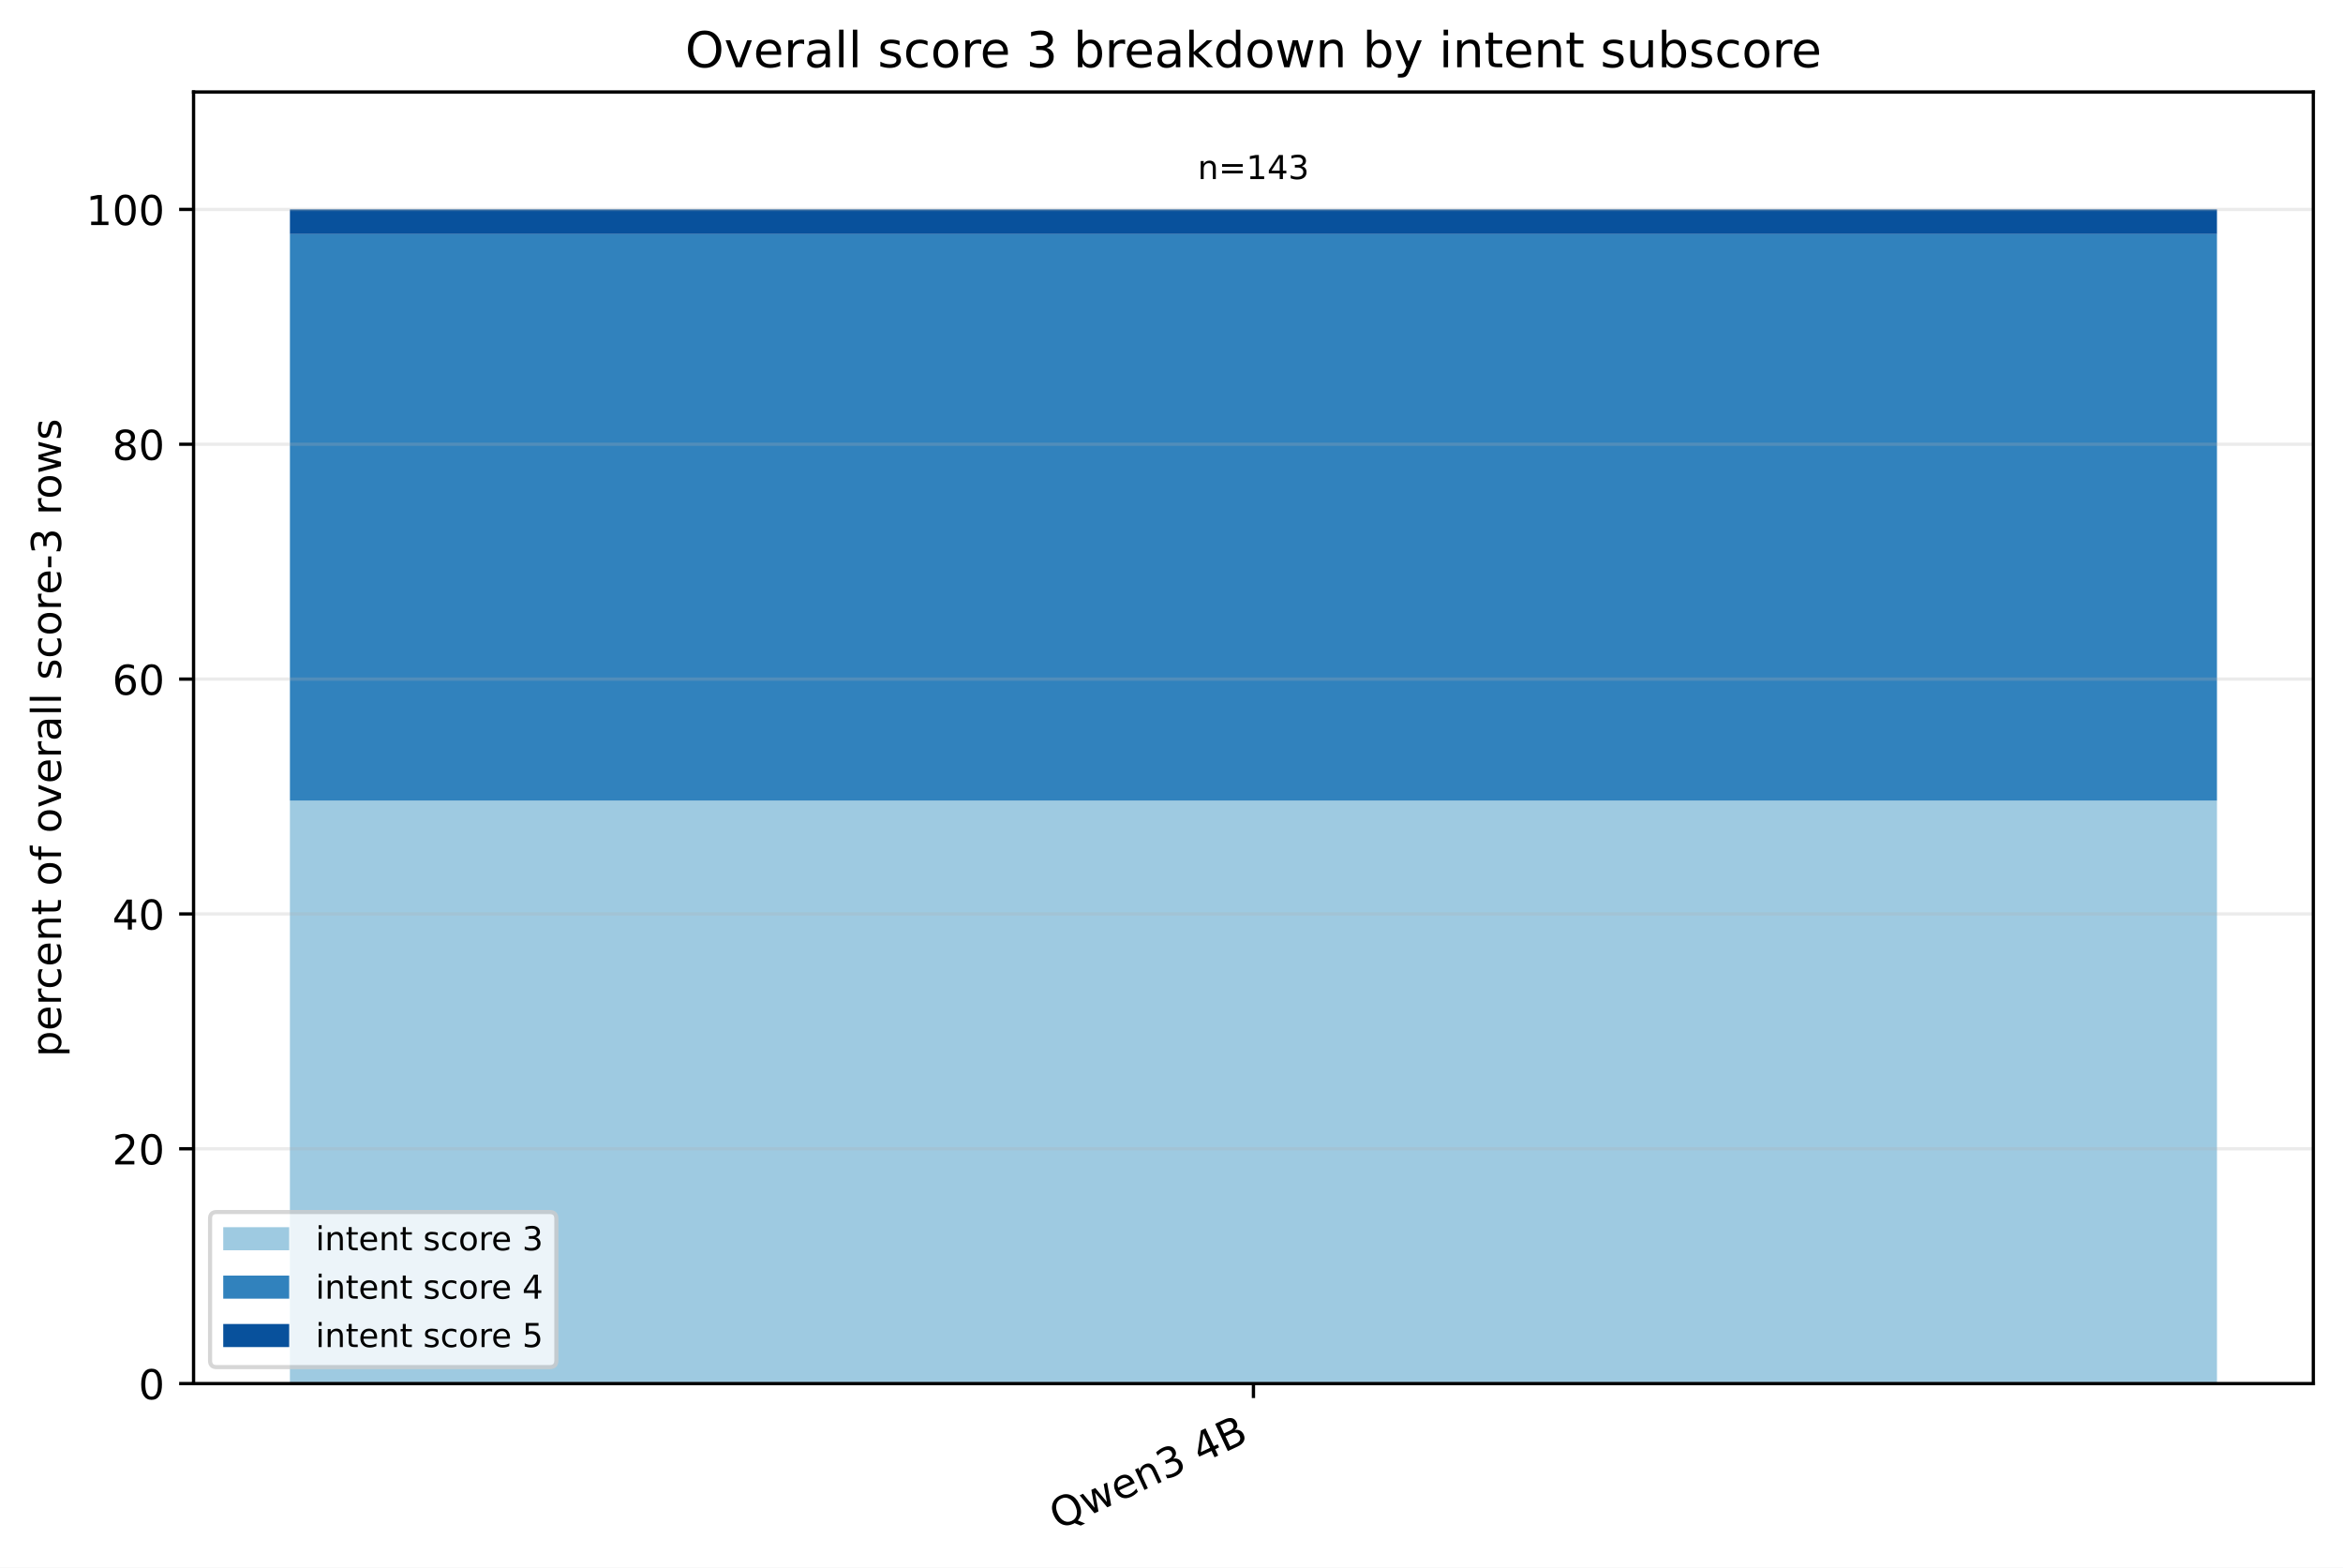
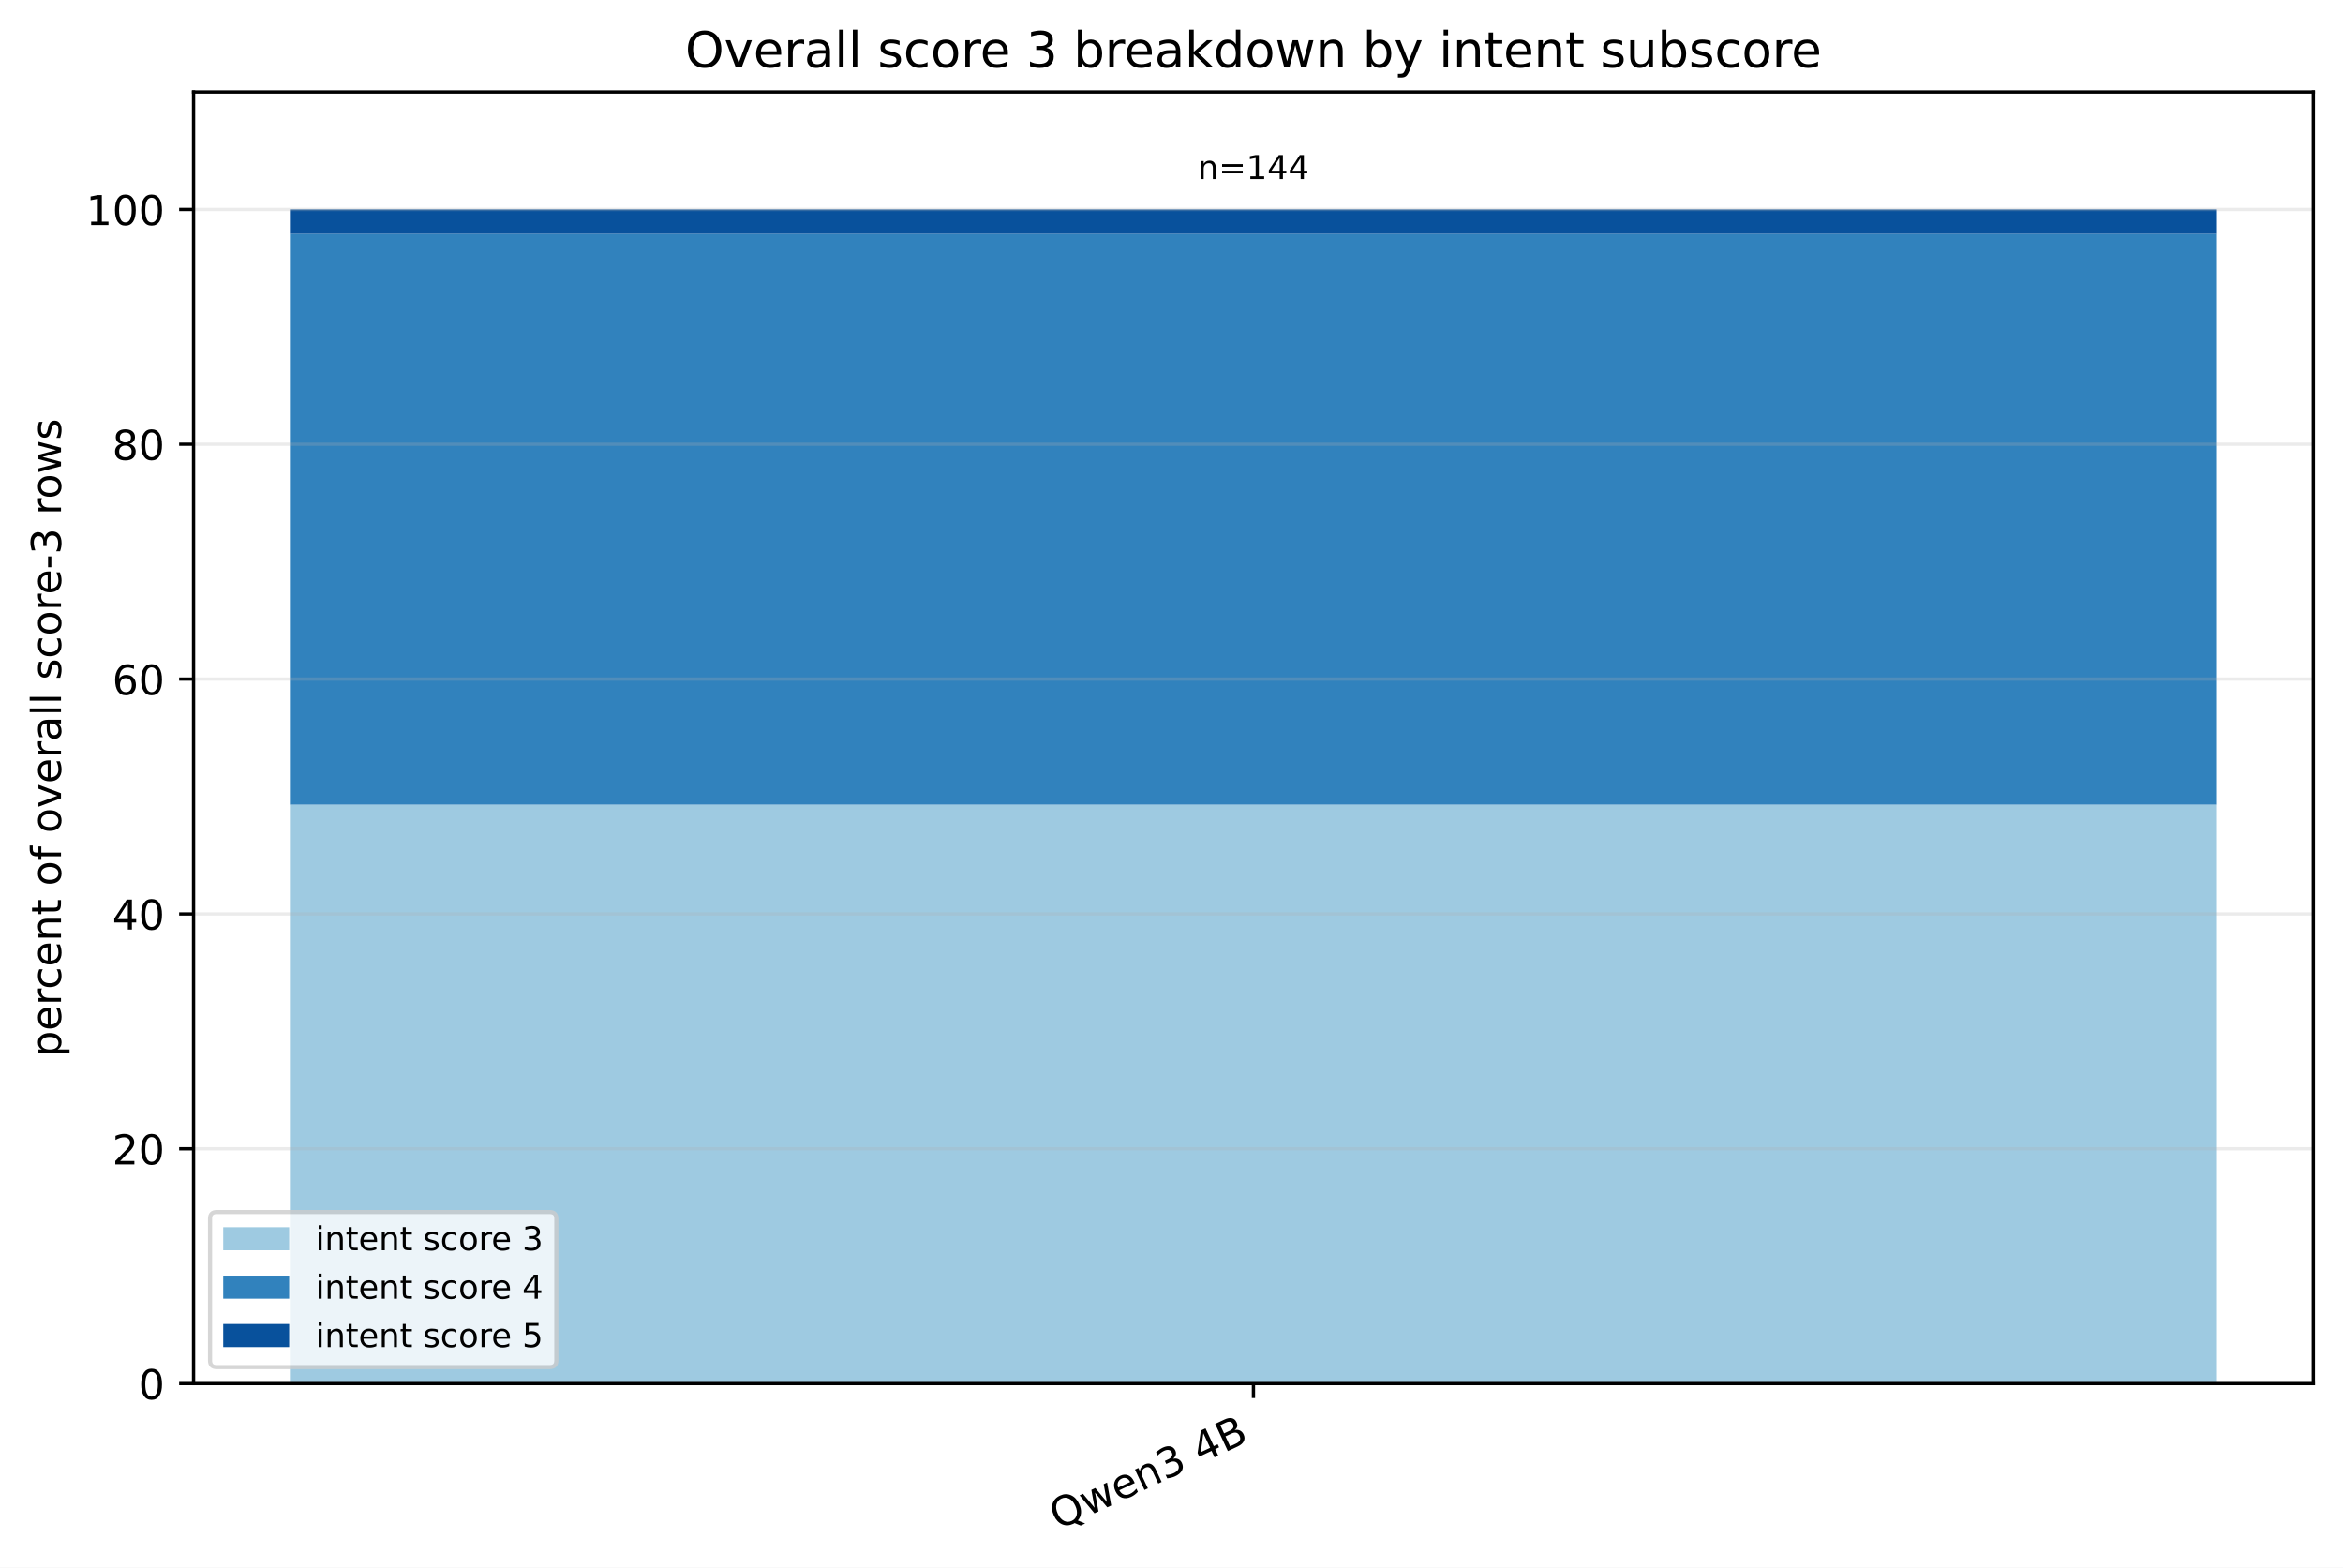
<svg xmlns="http://www.w3.org/2000/svg" xmlns:xlink="http://www.w3.org/1999/xlink" width="568.496pt" height="380.352pt" viewBox="0 0 568.496 380.352" version="1.1">
  <defs>
    <style type="text/css">*{stroke-linejoin: round; stroke-linecap: butt}</style>
  </defs>
  <g id="figure_1">
    <g id="patch_1">
      <path d="M 0 380.352 L 568.496 380.352 L 568.496 0 L 0 0 z " style="fill: #ffffff" />
    </g>
    <g id="axes_1">
      <g id="patch_2">
        <path d="M 46.966 335.698 L 561.296 335.698 L 561.296 22.318 L 46.966 22.318 z " style="fill: #ffffff" />
      </g>
      <g id="patch_3">
-         <path d="M 70.344 335.698 L 537.917 335.698 L 537.917 194.249 L 70.344 194.249 z " clip-path="url(#p5ee88c9d62)" style="fill: #9ecae1" />
+         <path d="M 70.344 335.698 L 537.917 335.698 L 537.917 195.231 L 70.344 195.231 z " clip-path="url(#p3c1fb53b20)" style="fill: #9ecae1" />
      </g>
      <g id="patch_4">
-         <path d="M 70.344 194.249 L 537.917 194.249 L 537.917 56.784 L 70.344 56.784 z " clip-path="url(#p5ee88c9d62)" style="fill: #3182bd" />
+         <path d="M 70.344 195.231 L 537.917 195.231 L 537.917 56.742 L 70.344 56.742 z " clip-path="url(#p3c1fb53b20)" style="fill: #3182bd" />
      </g>
      <g id="patch_5">
-         <path d="M 70.344 56.784 L 537.917 56.784 L 537.917 50.807 L 70.344 50.807 z " clip-path="url(#p5ee88c9d62)" style="fill: #08519c" />
+         <path d="M 70.344 56.742 L 537.917 56.742 L 537.917 50.807 L 70.344 50.807 z " clip-path="url(#p3c1fb53b20)" style="fill: #08519c" />
      </g>
      <g id="matplotlib.axis_1">
        <g id="xtick_1">
          <g id="line2d_1">
            <defs>
-               <path id="mcb6b6cb6aa" d="M 0 0 L 0 3.5 " style="stroke: #000000; stroke-width: 0.8" />
+               <path id="m3fd92bec94" d="M 0 0 L 0 3.5 " style="stroke: #000000; stroke-width: 0.8" />
            </defs>
            <g>
-               <use xlink:href="#mcb6b6cb6aa" x="304.131" y="335.698" style="stroke: #000000; stroke-width: 0.8" />
+               <use xlink:href="#m3fd92bec94" x="304.131" y="335.698" style="stroke: #000000; stroke-width: 0.8" />
            </g>
          </g>
          <g id="text_1">
            <g transform="translate(256.7539 371.2671) rotate(-25) scale(0.1 -0.1)">
              <defs>
                <path id="DejaVuSans-51" d="M 2522 4238 Q 1834 4238 1429 3725 Q 1025 3213 1025 2328 Q 1025 1447 1429 934 Q 1834 422 2522 422 Q 3209 422 3611 934 Q 4013 1447 4013 2328 Q 4013 3213 3611 3725 Q 3209 4238 2522 4238 z M 3406 84 L 4238 -825 L 3475 -825 L 2784 -78 Q 2681 -84 2626 -87 Q 2572 -91 2522 -91 Q 1538 -91 948 567 Q 359 1225 359 2328 Q 359 3434 948 4092 Q 1538 4750 2522 4750 Q 3503 4750 4090 4092 Q 4678 3434 4678 2328 Q 4678 1516 4351 937 Q 4025 359 3406 84 z " transform="scale(0.015625)" />
                <path id="DejaVuSans-77" d="M 269 3500 L 844 3500 L 1563 769 L 2278 3500 L 2956 3500 L 3675 769 L 4391 3500 L 4966 3500 L 4050 0 L 3372 0 L 2619 2869 L 1863 0 L 1184 0 L 269 3500 z " transform="scale(0.015625)" />
                <path id="DejaVuSans-65" d="M 3597 1894 L 3597 1613 L 953 1613 Q 991 1019 1311 708 Q 1631 397 2203 397 Q 2534 397 2845 478 Q 3156 559 3463 722 L 3463 178 Q 3153 47 2828 -22 Q 2503 -91 2169 -91 Q 1331 -91 842 396 Q 353 884 353 1716 Q 353 2575 817 3079 Q 1281 3584 2069 3584 Q 2775 3584 3186 3129 Q 3597 2675 3597 1894 z M 3022 2063 Q 3016 2534 2758 2815 Q 2500 3097 2075 3097 Q 1594 3097 1305 2825 Q 1016 2553 972 2059 L 3022 2063 z " transform="scale(0.015625)" />
                <path id="DejaVuSans-6e" d="M 3513 2113 L 3513 0 L 2938 0 L 2938 2094 Q 2938 2591 2744 2837 Q 2550 3084 2163 3084 Q 1697 3084 1428 2787 Q 1159 2491 1159 1978 L 1159 0 L 581 0 L 581 3500 L 1159 3500 L 1159 2956 Q 1366 3272 1645 3428 Q 1925 3584 2291 3584 Q 2894 3584 3203 3211 Q 3513 2838 3513 2113 z " transform="scale(0.015625)" />
                <path id="DejaVuSans-33" d="M 2597 2516 Q 3050 2419 3304 2112 Q 3559 1806 3559 1356 Q 3559 666 3084 287 Q 2609 -91 1734 -91 Q 1441 -91 1130 -33 Q 819 25 488 141 L 488 750 Q 750 597 1062 519 Q 1375 441 1716 441 Q 2309 441 2620 675 Q 2931 909 2931 1356 Q 2931 1769 2642 2001 Q 2353 2234 1838 2234 L 1294 2234 L 1294 2753 L 1863 2753 Q 2328 2753 2575 2939 Q 2822 3125 2822 3475 Q 2822 3834 2567 4026 Q 2313 4219 1838 4219 Q 1578 4219 1281 4162 Q 984 4106 628 3988 L 628 4550 Q 988 4650 1302 4700 Q 1616 4750 1894 4750 Q 2613 4750 3031 4423 Q 3450 4097 3450 3541 Q 3450 3153 3228 2886 Q 3006 2619 2597 2516 z " transform="scale(0.015625)" />
                <path id="DejaVuSans-20" transform="scale(0.015625)" />
                <path id="DejaVuSans-34" d="M 2419 4116 L 825 1625 L 2419 1625 L 2419 4116 z M 2253 4666 L 3047 4666 L 3047 1625 L 3713 1625 L 3713 1100 L 3047 1100 L 3047 0 L 2419 0 L 2419 1100 L 313 1100 L 313 1709 L 2253 4666 z " transform="scale(0.015625)" />
                <path id="DejaVuSans-42" d="M 1259 2228 L 1259 519 L 2272 519 Q 2781 519 3026 730 Q 3272 941 3272 1375 Q 3272 1813 3026 2020 Q 2781 2228 2272 2228 L 1259 2228 z M 1259 4147 L 1259 2741 L 2194 2741 Q 2656 2741 2882 2914 Q 3109 3088 3109 3444 Q 3109 3797 2882 3972 Q 2656 4147 2194 4147 L 1259 4147 z M 628 4666 L 2241 4666 Q 2963 4666 3353 4366 Q 3744 4066 3744 3513 Q 3744 3084 3544 2831 Q 3344 2578 2956 2516 Q 3422 2416 3680 2098 Q 3938 1781 3938 1306 Q 3938 681 3513 340 Q 3088 0 2303 0 L 628 0 L 628 4666 z " transform="scale(0.015625)" />
              </defs>
              <use xlink:href="#DejaVuSans-51" />
              <use xlink:href="#DejaVuSans-77" transform="translate(78.71094 0)" />
              <use xlink:href="#DejaVuSans-65" transform="translate(160.498 0)" />
              <use xlink:href="#DejaVuSans-6e" transform="translate(222.0215 0)" />
              <use xlink:href="#DejaVuSans-33" transform="translate(285.4004 0)" />
              <use xlink:href="#DejaVuSans-20" transform="translate(349.0234 0)" />
              <use xlink:href="#DejaVuSans-34" transform="translate(380.8105 0)" />
              <use xlink:href="#DejaVuSans-42" transform="translate(444.4336 0)" />
            </g>
          </g>
        </g>
      </g>
      <g id="matplotlib.axis_2">
        <g id="ytick_1">
          <g id="line2d_2">
-             <path d="M 46.966 335.698 L 561.296 335.698 " clip-path="url(#p5ee88c9d62)" style="fill: none; stroke: #b0b0b0; stroke-opacity: 0.25; stroke-width: 0.8; stroke-linecap: square" />
+             <path d="M 46.966 335.698 L 561.296 335.698 " clip-path="url(#p3c1fb53b20)" style="fill: none; stroke: #b0b0b0; stroke-opacity: 0.25; stroke-width: 0.8; stroke-linecap: square" />
          </g>
          <g id="line2d_3">
            <defs>
-               <path id="m544f531d41" d="M 0 0 L -3.5 0 " style="stroke: #000000; stroke-width: 0.8" />
+               <path id="me9da02f1fa" d="M 0 0 L -3.5 0 " style="stroke: #000000; stroke-width: 0.8" />
            </defs>
            <g>
-               <use xlink:href="#m544f531d41" x="46.966" y="335.698" style="stroke: #000000; stroke-width: 0.8" />
+               <use xlink:href="#me9da02f1fa" x="46.966" y="335.698" style="stroke: #000000; stroke-width: 0.8" />
            </g>
          </g>
          <g id="text_2">
            <g transform="translate(33.60312 339.4975) scale(0.1 -0.1)">
              <defs>
                <path id="DejaVuSans-30" d="M 2034 4250 Q 1547 4250 1301 3770 Q 1056 3291 1056 2328 Q 1056 1369 1301 889 Q 1547 409 2034 409 Q 2525 409 2770 889 Q 3016 1369 3016 2328 Q 3016 3291 2770 3770 Q 2525 4250 2034 4250 z M 2034 4750 Q 2819 4750 3233 4129 Q 3647 3509 3647 2328 Q 3647 1150 3233 529 Q 2819 -91 2034 -91 Q 1250 -91 836 529 Q 422 1150 422 2328 Q 422 3509 836 4129 Q 1250 4750 2034 4750 z " transform="scale(0.015625)" />
              </defs>
              <use xlink:href="#DejaVuSans-30" />
            </g>
          </g>
        </g>
        <g id="ytick_2">
          <g id="line2d_4">
-             <path d="M 46.966 278.72 L 561.296 278.72 " clip-path="url(#p5ee88c9d62)" style="fill: none; stroke: #b0b0b0; stroke-opacity: 0.25; stroke-width: 0.8; stroke-linecap: square" />
+             <path d="M 46.966 278.72 L 561.296 278.72 " clip-path="url(#p3c1fb53b20)" style="fill: none; stroke: #b0b0b0; stroke-opacity: 0.25; stroke-width: 0.8; stroke-linecap: square" />
          </g>
          <g id="line2d_5">
            <g>
-               <use xlink:href="#m544f531d41" x="46.966" y="278.72" style="stroke: #000000; stroke-width: 0.8" />
+               <use xlink:href="#me9da02f1fa" x="46.966" y="278.72" style="stroke: #000000; stroke-width: 0.8" />
            </g>
          </g>
          <g id="text_3">
            <g transform="translate(27.24063 282.5193) scale(0.1 -0.1)">
              <defs>
                <path id="DejaVuSans-32" d="M 1228 531 L 3431 531 L 3431 0 L 469 0 L 469 531 Q 828 903 1448 1529 Q 2069 2156 2228 2338 Q 2531 2678 2651 2914 Q 2772 3150 2772 3378 Q 2772 3750 2511 3984 Q 2250 4219 1831 4219 Q 1534 4219 1204 4116 Q 875 4013 500 3803 L 500 4441 Q 881 4594 1212 4672 Q 1544 4750 1819 4750 Q 2544 4750 2975 4387 Q 3406 4025 3406 3419 Q 3406 3131 3298 2873 Q 3191 2616 2906 2266 Q 2828 2175 2409 1742 Q 1991 1309 1228 531 z " transform="scale(0.015625)" />
              </defs>
              <use xlink:href="#DejaVuSans-32" />
              <use xlink:href="#DejaVuSans-30" transform="translate(63.62305 0)" />
            </g>
          </g>
        </g>
        <g id="ytick_3">
          <g id="line2d_6">
-             <path d="M 46.966 221.742 L 561.296 221.742 " clip-path="url(#p5ee88c9d62)" style="fill: none; stroke: #b0b0b0; stroke-opacity: 0.25; stroke-width: 0.8; stroke-linecap: square" />
+             <path d="M 46.966 221.742 L 561.296 221.742 " clip-path="url(#p3c1fb53b20)" style="fill: none; stroke: #b0b0b0; stroke-opacity: 0.25; stroke-width: 0.8; stroke-linecap: square" />
          </g>
          <g id="line2d_7">
            <g>
-               <use xlink:href="#m544f531d41" x="46.966" y="221.742" style="stroke: #000000; stroke-width: 0.8" />
+               <use xlink:href="#me9da02f1fa" x="46.966" y="221.742" style="stroke: #000000; stroke-width: 0.8" />
            </g>
          </g>
          <g id="text_4">
            <g transform="translate(27.24063 225.5411) scale(0.1 -0.1)">
              <use xlink:href="#DejaVuSans-34" />
              <use xlink:href="#DejaVuSans-30" transform="translate(63.62305 0)" />
            </g>
          </g>
        </g>
        <g id="ytick_4">
          <g id="line2d_8">
-             <path d="M 46.966 164.764 L 561.296 164.764 " clip-path="url(#p5ee88c9d62)" style="fill: none; stroke: #b0b0b0; stroke-opacity: 0.25; stroke-width: 0.8; stroke-linecap: square" />
+             <path d="M 46.966 164.764 L 561.296 164.764 " clip-path="url(#p3c1fb53b20)" style="fill: none; stroke: #b0b0b0; stroke-opacity: 0.25; stroke-width: 0.8; stroke-linecap: square" />
          </g>
          <g id="line2d_9">
            <g>
-               <use xlink:href="#m544f531d41" x="46.966" y="164.764" style="stroke: #000000; stroke-width: 0.8" />
+               <use xlink:href="#me9da02f1fa" x="46.966" y="164.764" style="stroke: #000000; stroke-width: 0.8" />
            </g>
          </g>
          <g id="text_5">
            <g transform="translate(27.24063 168.5629) scale(0.1 -0.1)">
              <defs>
                <path id="DejaVuSans-36" d="M 2113 2584 Q 1688 2584 1439 2293 Q 1191 2003 1191 1497 Q 1191 994 1439 701 Q 1688 409 2113 409 Q 2538 409 2786 701 Q 3034 994 3034 1497 Q 3034 2003 2786 2293 Q 2538 2584 2113 2584 z M 3366 4563 L 3366 3988 Q 3128 4100 2886 4159 Q 2644 4219 2406 4219 Q 1781 4219 1451 3797 Q 1122 3375 1075 2522 Q 1259 2794 1537 2939 Q 1816 3084 2150 3084 Q 2853 3084 3261 2657 Q 3669 2231 3669 1497 Q 3669 778 3244 343 Q 2819 -91 2113 -91 Q 1303 -91 875 529 Q 447 1150 447 2328 Q 447 3434 972 4092 Q 1497 4750 2381 4750 Q 2619 4750 2861 4703 Q 3103 4656 3366 4563 z " transform="scale(0.015625)" />
              </defs>
              <use xlink:href="#DejaVuSans-36" />
              <use xlink:href="#DejaVuSans-30" transform="translate(63.62305 0)" />
            </g>
          </g>
        </g>
        <g id="ytick_5">
          <g id="line2d_10">
-             <path d="M 46.966 107.785 L 561.296 107.785 " clip-path="url(#p5ee88c9d62)" style="fill: none; stroke: #b0b0b0; stroke-opacity: 0.25; stroke-width: 0.8; stroke-linecap: square" />
+             <path d="M 46.966 107.785 L 561.296 107.785 " clip-path="url(#p3c1fb53b20)" style="fill: none; stroke: #b0b0b0; stroke-opacity: 0.25; stroke-width: 0.8; stroke-linecap: square" />
          </g>
          <g id="line2d_11">
            <g>
-               <use xlink:href="#m544f531d41" x="46.966" y="107.785" style="stroke: #000000; stroke-width: 0.8" />
+               <use xlink:href="#me9da02f1fa" x="46.966" y="107.785" style="stroke: #000000; stroke-width: 0.8" />
            </g>
          </g>
          <g id="text_6">
            <g transform="translate(27.24063 111.5847) scale(0.1 -0.1)">
              <defs>
                <path id="DejaVuSans-38" d="M 2034 2216 Q 1584 2216 1326 1975 Q 1069 1734 1069 1313 Q 1069 891 1326 650 Q 1584 409 2034 409 Q 2484 409 2743 651 Q 3003 894 3003 1313 Q 3003 1734 2745 1975 Q 2488 2216 2034 2216 z M 1403 2484 Q 997 2584 770 2862 Q 544 3141 544 3541 Q 544 4100 942 4425 Q 1341 4750 2034 4750 Q 2731 4750 3128 4425 Q 3525 4100 3525 3541 Q 3525 3141 3298 2862 Q 3072 2584 2669 2484 Q 3125 2378 3379 2068 Q 3634 1759 3634 1313 Q 3634 634 3220 271 Q 2806 -91 2034 -91 Q 1263 -91 848 271 Q 434 634 434 1313 Q 434 1759 690 2068 Q 947 2378 1403 2484 z M 1172 3481 Q 1172 3119 1398 2916 Q 1625 2713 2034 2713 Q 2441 2713 2670 2916 Q 2900 3119 2900 3481 Q 2900 3844 2670 4047 Q 2441 4250 2034 4250 Q 1625 4250 1398 4047 Q 1172 3844 1172 3481 z " transform="scale(0.015625)" />
              </defs>
              <use xlink:href="#DejaVuSans-38" />
              <use xlink:href="#DejaVuSans-30" transform="translate(63.62305 0)" />
            </g>
          </g>
        </g>
        <g id="ytick_6">
          <g id="line2d_12">
-             <path d="M 46.966 50.807 L 561.296 50.807 " clip-path="url(#p5ee88c9d62)" style="fill: none; stroke: #b0b0b0; stroke-opacity: 0.25; stroke-width: 0.8; stroke-linecap: square" />
+             <path d="M 46.966 50.807 L 561.296 50.807 " clip-path="url(#p3c1fb53b20)" style="fill: none; stroke: #b0b0b0; stroke-opacity: 0.25; stroke-width: 0.8; stroke-linecap: square" />
          </g>
          <g id="line2d_13">
            <g>
-               <use xlink:href="#m544f531d41" x="46.966" y="50.807" style="stroke: #000000; stroke-width: 0.8" />
+               <use xlink:href="#me9da02f1fa" x="46.966" y="50.807" style="stroke: #000000; stroke-width: 0.8" />
            </g>
          </g>
          <g id="text_7">
            <g transform="translate(20.87813 54.60645) scale(0.1 -0.1)">
              <defs>
                <path id="DejaVuSans-31" d="M 794 531 L 1825 531 L 1825 4091 L 703 3866 L 703 4441 L 1819 4666 L 2450 4666 L 2450 531 L 3481 531 L 3481 0 L 794 0 L 794 531 z " transform="scale(0.015625)" />
              </defs>
              <use xlink:href="#DejaVuSans-31" />
              <use xlink:href="#DejaVuSans-30" transform="translate(63.62305 0)" />
              <use xlink:href="#DejaVuSans-30" transform="translate(127.2461 0)" />
            </g>
          </g>
        </g>
        <g id="text_8">
          <g transform="translate(14.79844 256.4395) rotate(-90) scale(0.1 -0.1)">
            <defs>
              <path id="DejaVuSans-70" d="M 1159 525 L 1159 -1331 L 581 -1331 L 581 3500 L 1159 3500 L 1159 2969 Q 1341 3281 1617 3432 Q 1894 3584 2278 3584 Q 2916 3584 3314 3078 Q 3713 2572 3713 1747 Q 3713 922 3314 415 Q 2916 -91 2278 -91 Q 1894 -91 1617 61 Q 1341 213 1159 525 z M 3116 1747 Q 3116 2381 2855 2742 Q 2594 3103 2138 3103 Q 1681 3103 1420 2742 Q 1159 2381 1159 1747 Q 1159 1113 1420 752 Q 1681 391 2138 391 Q 2594 391 2855 752 Q 3116 1113 3116 1747 z " transform="scale(0.015625)" />
              <path id="DejaVuSans-72" d="M 2631 2963 Q 2534 3019 2420 3045 Q 2306 3072 2169 3072 Q 1681 3072 1420 2755 Q 1159 2438 1159 1844 L 1159 0 L 581 0 L 581 3500 L 1159 3500 L 1159 2956 Q 1341 3275 1631 3429 Q 1922 3584 2338 3584 Q 2397 3584 2469 3576 Q 2541 3569 2628 3553 L 2631 2963 z " transform="scale(0.015625)" />
              <path id="DejaVuSans-63" d="M 3122 3366 L 3122 2828 Q 2878 2963 2633 3030 Q 2388 3097 2138 3097 Q 1578 3097 1268 2742 Q 959 2388 959 1747 Q 959 1106 1268 751 Q 1578 397 2138 397 Q 2388 397 2633 464 Q 2878 531 3122 666 L 3122 134 Q 2881 22 2623 -34 Q 2366 -91 2075 -91 Q 1284 -91 818 406 Q 353 903 353 1747 Q 353 2603 823 3093 Q 1294 3584 2113 3584 Q 2378 3584 2631 3529 Q 2884 3475 3122 3366 z " transform="scale(0.015625)" />
              <path id="DejaVuSans-74" d="M 1172 4494 L 1172 3500 L 2356 3500 L 2356 3053 L 1172 3053 L 1172 1153 Q 1172 725 1289 603 Q 1406 481 1766 481 L 2356 481 L 2356 0 L 1766 0 Q 1100 0 847 248 Q 594 497 594 1153 L 594 3053 L 172 3053 L 172 3500 L 594 3500 L 594 4494 L 1172 4494 z " transform="scale(0.015625)" />
              <path id="DejaVuSans-6f" d="M 1959 3097 Q 1497 3097 1228 2736 Q 959 2375 959 1747 Q 959 1119 1226 758 Q 1494 397 1959 397 Q 2419 397 2687 759 Q 2956 1122 2956 1747 Q 2956 2369 2687 2733 Q 2419 3097 1959 3097 z M 1959 3584 Q 2709 3584 3137 3096 Q 3566 2609 3566 1747 Q 3566 888 3137 398 Q 2709 -91 1959 -91 Q 1206 -91 779 398 Q 353 888 353 1747 Q 353 2609 779 3096 Q 1206 3584 1959 3584 z " transform="scale(0.015625)" />
              <path id="DejaVuSans-66" d="M 2375 4863 L 2375 4384 L 1825 4384 Q 1516 4384 1395 4259 Q 1275 4134 1275 3809 L 1275 3500 L 2222 3500 L 2222 3053 L 1275 3053 L 1275 0 L 697 0 L 697 3053 L 147 3053 L 147 3500 L 697 3500 L 697 3744 Q 697 4328 969 4595 Q 1241 4863 1831 4863 L 2375 4863 z " transform="scale(0.015625)" />
              <path id="DejaVuSans-76" d="M 191 3500 L 800 3500 L 1894 563 L 2988 3500 L 3597 3500 L 2284 0 L 1503 0 L 191 3500 z " transform="scale(0.015625)" />
              <path id="DejaVuSans-61" d="M 2194 1759 Q 1497 1759 1228 1600 Q 959 1441 959 1056 Q 959 750 1161 570 Q 1363 391 1709 391 Q 2188 391 2477 730 Q 2766 1069 2766 1631 L 2766 1759 L 2194 1759 z M 3341 1997 L 3341 0 L 2766 0 L 2766 531 Q 2569 213 2275 61 Q 1981 -91 1556 -91 Q 1019 -91 701 211 Q 384 513 384 1019 Q 384 1609 779 1909 Q 1175 2209 1959 2209 L 2766 2209 L 2766 2266 Q 2766 2663 2505 2880 Q 2244 3097 1772 3097 Q 1472 3097 1187 3025 Q 903 2953 641 2809 L 641 3341 Q 956 3463 1253 3523 Q 1550 3584 1831 3584 Q 2591 3584 2966 3190 Q 3341 2797 3341 1997 z " transform="scale(0.015625)" />
              <path id="DejaVuSans-6c" d="M 603 4863 L 1178 4863 L 1178 0 L 603 0 L 603 4863 z " transform="scale(0.015625)" />
              <path id="DejaVuSans-73" d="M 2834 3397 L 2834 2853 Q 2591 2978 2328 3040 Q 2066 3103 1784 3103 Q 1356 3103 1142 2972 Q 928 2841 928 2578 Q 928 2378 1081 2264 Q 1234 2150 1697 2047 L 1894 2003 Q 2506 1872 2764 1633 Q 3022 1394 3022 966 Q 3022 478 2636 193 Q 2250 -91 1575 -91 Q 1294 -91 989 -36 Q 684 19 347 128 L 347 722 Q 666 556 975 473 Q 1284 391 1588 391 Q 1994 391 2212 530 Q 2431 669 2431 922 Q 2431 1156 2273 1281 Q 2116 1406 1581 1522 L 1381 1569 Q 847 1681 609 1914 Q 372 2147 372 2553 Q 372 3047 722 3315 Q 1072 3584 1716 3584 Q 2034 3584 2315 3537 Q 2597 3491 2834 3397 z " transform="scale(0.015625)" />
              <path id="DejaVuSans-2d" d="M 313 2009 L 1997 2009 L 1997 1497 L 313 1497 L 313 2009 z " transform="scale(0.015625)" />
            </defs>
            <use xlink:href="#DejaVuSans-70" />
            <use xlink:href="#DejaVuSans-65" transform="translate(63.47656 0)" />
            <use xlink:href="#DejaVuSans-72" transform="translate(125 0)" />
            <use xlink:href="#DejaVuSans-63" transform="translate(163.8633 0)" />
            <use xlink:href="#DejaVuSans-65" transform="translate(218.8438 0)" />
            <use xlink:href="#DejaVuSans-6e" transform="translate(280.3672 0)" />
            <use xlink:href="#DejaVuSans-74" transform="translate(343.7461 0)" />
            <use xlink:href="#DejaVuSans-20" transform="translate(382.9551 0)" />
            <use xlink:href="#DejaVuSans-6f" transform="translate(414.7422 0)" />
            <use xlink:href="#DejaVuSans-66" transform="translate(475.9238 0)" />
            <use xlink:href="#DejaVuSans-20" transform="translate(511.1289 0)" />
            <use xlink:href="#DejaVuSans-6f" transform="translate(542.916 0)" />
            <use xlink:href="#DejaVuSans-76" transform="translate(604.0977 0)" />
            <use xlink:href="#DejaVuSans-65" transform="translate(663.2773 0)" />
            <use xlink:href="#DejaVuSans-72" transform="translate(724.8008 0)" />
            <use xlink:href="#DejaVuSans-61" transform="translate(765.9141 0)" />
            <use xlink:href="#DejaVuSans-6c" transform="translate(827.1934 0)" />
            <use xlink:href="#DejaVuSans-6c" transform="translate(854.9766 0)" />
            <use xlink:href="#DejaVuSans-20" transform="translate(882.7598 0)" />
            <use xlink:href="#DejaVuSans-73" transform="translate(914.5469 0)" />
            <use xlink:href="#DejaVuSans-63" transform="translate(966.6465 0)" />
            <use xlink:href="#DejaVuSans-6f" transform="translate(1021.627 0)" />
            <use xlink:href="#DejaVuSans-72" transform="translate(1082.809 0)" />
            <use xlink:href="#DejaVuSans-65" transform="translate(1121.672 0)" />
            <use xlink:href="#DejaVuSans-2d" transform="translate(1183.195 0)" />
            <use xlink:href="#DejaVuSans-33" transform="translate(1219.279 0)" />
            <use xlink:href="#DejaVuSans-20" transform="translate(1282.902 0)" />
            <use xlink:href="#DejaVuSans-72" transform="translate(1314.689 0)" />
            <use xlink:href="#DejaVuSans-6f" transform="translate(1353.553 0)" />
            <use xlink:href="#DejaVuSans-77" transform="translate(1414.734 0)" />
            <use xlink:href="#DejaVuSans-73" transform="translate(1496.521 0)" />
          </g>
        </g>
      </g>
      <g id="patch_6">
        <path d="M 46.966 335.698 L 46.966 22.318 " style="fill: none; stroke: #000000; stroke-width: 0.8; stroke-linejoin: miter; stroke-linecap: square" />
      </g>
      <g id="patch_7">
        <path d="M 561.296 335.698 L 561.296 22.318 " style="fill: none; stroke: #000000; stroke-width: 0.8; stroke-linejoin: miter; stroke-linecap: square" />
      </g>
      <g id="patch_8">
        <path d="M 46.966 335.698 L 561.296 335.698 " style="fill: none; stroke: #000000; stroke-width: 0.8; stroke-linejoin: miter; stroke-linecap: square" />
      </g>
      <g id="patch_9">
        <path d="M 46.966 22.318 L 561.296 22.318 " style="fill: none; stroke: #000000; stroke-width: 0.8; stroke-linejoin: miter; stroke-linecap: square" />
      </g>
      <g id="text_9">
        <g transform="translate(290.6087 43.44566) scale(0.08 -0.08)">
          <defs>
            <path id="DejaVuSans-3d" d="M 678 2906 L 4684 2906 L 4684 2381 L 678 2381 L 678 2906 z M 678 1631 L 4684 1631 L 4684 1100 L 678 1100 L 678 1631 z " transform="scale(0.015625)" />
          </defs>
          <use xlink:href="#DejaVuSans-6e" />
          <use xlink:href="#DejaVuSans-3d" transform="translate(63.37891 0)" />
          <use xlink:href="#DejaVuSans-31" transform="translate(147.168 0)" />
          <use xlink:href="#DejaVuSans-34" transform="translate(210.791 0)" />
-           <use xlink:href="#DejaVuSans-33" transform="translate(274.4141 0)" />
+           <use xlink:href="#DejaVuSans-34" transform="translate(274.4141 0)" />
        </g>
      </g>
      <g id="text_10">
        <g transform="translate(166.2506 16.31812) scale(0.12 -0.12)">
          <defs>
            <path id="DejaVuSans-4f" d="M 2522 4238 Q 1834 4238 1429 3725 Q 1025 3213 1025 2328 Q 1025 1447 1429 934 Q 1834 422 2522 422 Q 3209 422 3611 934 Q 4013 1447 4013 2328 Q 4013 3213 3611 3725 Q 3209 4238 2522 4238 z M 2522 4750 Q 3503 4750 4090 4092 Q 4678 3434 4678 2328 Q 4678 1225 4090 567 Q 3503 -91 2522 -91 Q 1538 -91 948 565 Q 359 1222 359 2328 Q 359 3434 948 4092 Q 1538 4750 2522 4750 z " transform="scale(0.015625)" />
            <path id="DejaVuSans-62" d="M 3116 1747 Q 3116 2381 2855 2742 Q 2594 3103 2138 3103 Q 1681 3103 1420 2742 Q 1159 2381 1159 1747 Q 1159 1113 1420 752 Q 1681 391 2138 391 Q 2594 391 2855 752 Q 3116 1113 3116 1747 z M 1159 2969 Q 1341 3281 1617 3432 Q 1894 3584 2278 3584 Q 2916 3584 3314 3078 Q 3713 2572 3713 1747 Q 3713 922 3314 415 Q 2916 -91 2278 -91 Q 1894 -91 1617 61 Q 1341 213 1159 525 L 1159 0 L 581 0 L 581 4863 L 1159 4863 L 1159 2969 z " transform="scale(0.015625)" />
            <path id="DejaVuSans-6b" d="M 581 4863 L 1159 4863 L 1159 1991 L 2875 3500 L 3609 3500 L 1753 1863 L 3688 0 L 2938 0 L 1159 1709 L 1159 0 L 581 0 L 581 4863 z " transform="scale(0.015625)" />
            <path id="DejaVuSans-64" d="M 2906 2969 L 2906 4863 L 3481 4863 L 3481 0 L 2906 0 L 2906 525 Q 2725 213 2448 61 Q 2172 -91 1784 -91 Q 1150 -91 751 415 Q 353 922 353 1747 Q 353 2572 751 3078 Q 1150 3584 1784 3584 Q 2172 3584 2448 3432 Q 2725 3281 2906 2969 z M 947 1747 Q 947 1113 1208 752 Q 1469 391 1925 391 Q 2381 391 2643 752 Q 2906 1113 2906 1747 Q 2906 2381 2643 2742 Q 2381 3103 1925 3103 Q 1469 3103 1208 2742 Q 947 2381 947 1747 z " transform="scale(0.015625)" />
            <path id="DejaVuSans-79" d="M 2059 -325 Q 1816 -950 1584 -1140 Q 1353 -1331 966 -1331 L 506 -1331 L 506 -850 L 844 -850 Q 1081 -850 1212 -737 Q 1344 -625 1503 -206 L 1606 56 L 191 3500 L 800 3500 L 1894 763 L 2988 3500 L 3597 3500 L 2059 -325 z " transform="scale(0.015625)" />
            <path id="DejaVuSans-69" d="M 603 3500 L 1178 3500 L 1178 0 L 603 0 L 603 3500 z M 603 4863 L 1178 4863 L 1178 4134 L 603 4134 L 603 4863 z " transform="scale(0.015625)" />
            <path id="DejaVuSans-75" d="M 544 1381 L 544 3500 L 1119 3500 L 1119 1403 Q 1119 906 1312 657 Q 1506 409 1894 409 Q 2359 409 2629 706 Q 2900 1003 2900 1516 L 2900 3500 L 3475 3500 L 3475 0 L 2900 0 L 2900 538 Q 2691 219 2414 64 Q 2138 -91 1772 -91 Q 1169 -91 856 284 Q 544 659 544 1381 z M 1991 3584 L 1991 3584 z " transform="scale(0.015625)" />
          </defs>
          <use xlink:href="#DejaVuSans-4f" />
          <use xlink:href="#DejaVuSans-76" transform="translate(78.71094 0)" />
          <use xlink:href="#DejaVuSans-65" transform="translate(137.8906 0)" />
          <use xlink:href="#DejaVuSans-72" transform="translate(199.4141 0)" />
          <use xlink:href="#DejaVuSans-61" transform="translate(240.5273 0)" />
          <use xlink:href="#DejaVuSans-6c" transform="translate(301.8066 0)" />
          <use xlink:href="#DejaVuSans-6c" transform="translate(329.5898 0)" />
          <use xlink:href="#DejaVuSans-20" transform="translate(357.373 0)" />
          <use xlink:href="#DejaVuSans-73" transform="translate(389.1602 0)" />
          <use xlink:href="#DejaVuSans-63" transform="translate(441.2598 0)" />
          <use xlink:href="#DejaVuSans-6f" transform="translate(496.2402 0)" />
          <use xlink:href="#DejaVuSans-72" transform="translate(557.4219 0)" />
          <use xlink:href="#DejaVuSans-65" transform="translate(596.2852 0)" />
          <use xlink:href="#DejaVuSans-20" transform="translate(657.8086 0)" />
          <use xlink:href="#DejaVuSans-33" transform="translate(689.5957 0)" />
          <use xlink:href="#DejaVuSans-20" transform="translate(753.2188 0)" />
          <use xlink:href="#DejaVuSans-62" transform="translate(785.0059 0)" />
          <use xlink:href="#DejaVuSans-72" transform="translate(848.4824 0)" />
          <use xlink:href="#DejaVuSans-65" transform="translate(887.3457 0)" />
          <use xlink:href="#DejaVuSans-61" transform="translate(948.8691 0)" />
          <use xlink:href="#DejaVuSans-6b" transform="translate(1010.148 0)" />
          <use xlink:href="#DejaVuSans-64" transform="translate(1068.059 0)" />
          <use xlink:href="#DejaVuSans-6f" transform="translate(1131.535 0)" />
          <use xlink:href="#DejaVuSans-77" transform="translate(1192.717 0)" />
          <use xlink:href="#DejaVuSans-6e" transform="translate(1274.504 0)" />
          <use xlink:href="#DejaVuSans-20" transform="translate(1337.883 0)" />
          <use xlink:href="#DejaVuSans-62" transform="translate(1369.67 0)" />
          <use xlink:href="#DejaVuSans-79" transform="translate(1433.146 0)" />
          <use xlink:href="#DejaVuSans-20" transform="translate(1492.326 0)" />
          <use xlink:href="#DejaVuSans-69" transform="translate(1524.113 0)" />
          <use xlink:href="#DejaVuSans-6e" transform="translate(1551.896 0)" />
          <use xlink:href="#DejaVuSans-74" transform="translate(1615.275 0)" />
          <use xlink:href="#DejaVuSans-65" transform="translate(1654.484 0)" />
          <use xlink:href="#DejaVuSans-6e" transform="translate(1716.008 0)" />
          <use xlink:href="#DejaVuSans-74" transform="translate(1779.387 0)" />
          <use xlink:href="#DejaVuSans-20" transform="translate(1818.596 0)" />
          <use xlink:href="#DejaVuSans-73" transform="translate(1850.383 0)" />
          <use xlink:href="#DejaVuSans-75" transform="translate(1902.482 0)" />
          <use xlink:href="#DejaVuSans-62" transform="translate(1965.861 0)" />
          <use xlink:href="#DejaVuSans-73" transform="translate(2029.338 0)" />
          <use xlink:href="#DejaVuSans-63" transform="translate(2081.438 0)" />
          <use xlink:href="#DejaVuSans-6f" transform="translate(2136.418 0)" />
          <use xlink:href="#DejaVuSans-72" transform="translate(2197.6 0)" />
          <use xlink:href="#DejaVuSans-65" transform="translate(2236.463 0)" />
        </g>
      </g>
      <g id="legend_1">
        <g id="patch_10">
          <path d="M 52.566 331.698 L 133.391 331.698 Q 134.991 331.698 134.991 330.098 L 134.991 295.671 Q 134.991 294.071 133.391 294.071 L 52.566 294.071 Q 50.966 294.071 50.966 295.671 L 50.966 330.098 Q 50.966 331.698 52.566 331.698 z " style="fill: #ffffff; opacity: 0.8; stroke: #cccccc; stroke-linejoin: miter" />
        </g>
        <g id="patch_11">
          <path d="M 54.166 303.35 L 70.166 303.35 L 70.166 297.75 L 54.166 297.75 z " style="fill: #9ecae1" />
        </g>
        <g id="text_11">
          <g transform="translate(76.56562 303.3495) scale(0.08 -0.08)">
            <use xlink:href="#DejaVuSans-69" />
            <use xlink:href="#DejaVuSans-6e" transform="translate(27.7832 0)" />
            <use xlink:href="#DejaVuSans-74" transform="translate(91.16211 0)" />
            <use xlink:href="#DejaVuSans-65" transform="translate(130.3711 0)" />
            <use xlink:href="#DejaVuSans-6e" transform="translate(191.8945 0)" />
            <use xlink:href="#DejaVuSans-74" transform="translate(255.2734 0)" />
            <use xlink:href="#DejaVuSans-20" transform="translate(294.4824 0)" />
            <use xlink:href="#DejaVuSans-73" transform="translate(326.2695 0)" />
            <use xlink:href="#DejaVuSans-63" transform="translate(378.3691 0)" />
            <use xlink:href="#DejaVuSans-6f" transform="translate(433.3496 0)" />
            <use xlink:href="#DejaVuSans-72" transform="translate(494.5312 0)" />
            <use xlink:href="#DejaVuSans-65" transform="translate(533.3945 0)" />
            <use xlink:href="#DejaVuSans-20" transform="translate(594.918 0)" />
            <use xlink:href="#DejaVuSans-33" transform="translate(626.7051 0)" />
          </g>
        </g>
        <g id="patch_12">
          <path d="M 54.166 315.092 L 70.166 315.092 L 70.166 309.492 L 54.166 309.492 z " style="fill: #3182bd" />
        </g>
        <g id="text_12">
          <g transform="translate(76.56562 315.092) scale(0.08 -0.08)">
            <use xlink:href="#DejaVuSans-69" />
            <use xlink:href="#DejaVuSans-6e" transform="translate(27.7832 0)" />
            <use xlink:href="#DejaVuSans-74" transform="translate(91.16211 0)" />
            <use xlink:href="#DejaVuSans-65" transform="translate(130.3711 0)" />
            <use xlink:href="#DejaVuSans-6e" transform="translate(191.8945 0)" />
            <use xlink:href="#DejaVuSans-74" transform="translate(255.2734 0)" />
            <use xlink:href="#DejaVuSans-20" transform="translate(294.4824 0)" />
            <use xlink:href="#DejaVuSans-73" transform="translate(326.2695 0)" />
            <use xlink:href="#DejaVuSans-63" transform="translate(378.3691 0)" />
            <use xlink:href="#DejaVuSans-6f" transform="translate(433.3496 0)" />
            <use xlink:href="#DejaVuSans-72" transform="translate(494.5312 0)" />
            <use xlink:href="#DejaVuSans-65" transform="translate(533.3945 0)" />
            <use xlink:href="#DejaVuSans-20" transform="translate(594.918 0)" />
            <use xlink:href="#DejaVuSans-34" transform="translate(626.7051 0)" />
          </g>
        </g>
        <g id="patch_13">
          <path d="M 54.166 326.835 L 70.166 326.835 L 70.166 321.235 L 54.166 321.235 z " style="fill: #08519c" />
        </g>
        <g id="text_13">
          <g transform="translate(76.56562 326.8345) scale(0.08 -0.08)">
            <defs>
              <path id="DejaVuSans-35" d="M 691 4666 L 3169 4666 L 3169 4134 L 1269 4134 L 1269 2991 Q 1406 3038 1543 3061 Q 1681 3084 1819 3084 Q 2600 3084 3056 2656 Q 3513 2228 3513 1497 Q 3513 744 3044 326 Q 2575 -91 1722 -91 Q 1428 -91 1123 -41 Q 819 9 494 109 L 494 744 Q 775 591 1075 516 Q 1375 441 1709 441 Q 2250 441 2565 725 Q 2881 1009 2881 1497 Q 2881 1984 2565 2268 Q 2250 2553 1709 2553 Q 1456 2553 1204 2497 Q 953 2441 691 2322 L 691 4666 z " transform="scale(0.015625)" />
            </defs>
            <use xlink:href="#DejaVuSans-69" />
            <use xlink:href="#DejaVuSans-6e" transform="translate(27.7832 0)" />
            <use xlink:href="#DejaVuSans-74" transform="translate(91.16211 0)" />
            <use xlink:href="#DejaVuSans-65" transform="translate(130.3711 0)" />
            <use xlink:href="#DejaVuSans-6e" transform="translate(191.8945 0)" />
            <use xlink:href="#DejaVuSans-74" transform="translate(255.2734 0)" />
            <use xlink:href="#DejaVuSans-20" transform="translate(294.4824 0)" />
            <use xlink:href="#DejaVuSans-73" transform="translate(326.2695 0)" />
            <use xlink:href="#DejaVuSans-63" transform="translate(378.3691 0)" />
            <use xlink:href="#DejaVuSans-6f" transform="translate(433.3496 0)" />
            <use xlink:href="#DejaVuSans-72" transform="translate(494.5312 0)" />
            <use xlink:href="#DejaVuSans-65" transform="translate(533.3945 0)" />
            <use xlink:href="#DejaVuSans-20" transform="translate(594.918 0)" />
            <use xlink:href="#DejaVuSans-35" transform="translate(626.7051 0)" />
          </g>
        </g>
      </g>
    </g>
  </g>
  <defs>
-     <clipPath id="p5ee88c9d62">
+     <clipPath id="p3c1fb53b20">
      <rect x="46.966" y="22.318" width="514.33" height="313.38" />
    </clipPath>
  </defs>
</svg>
